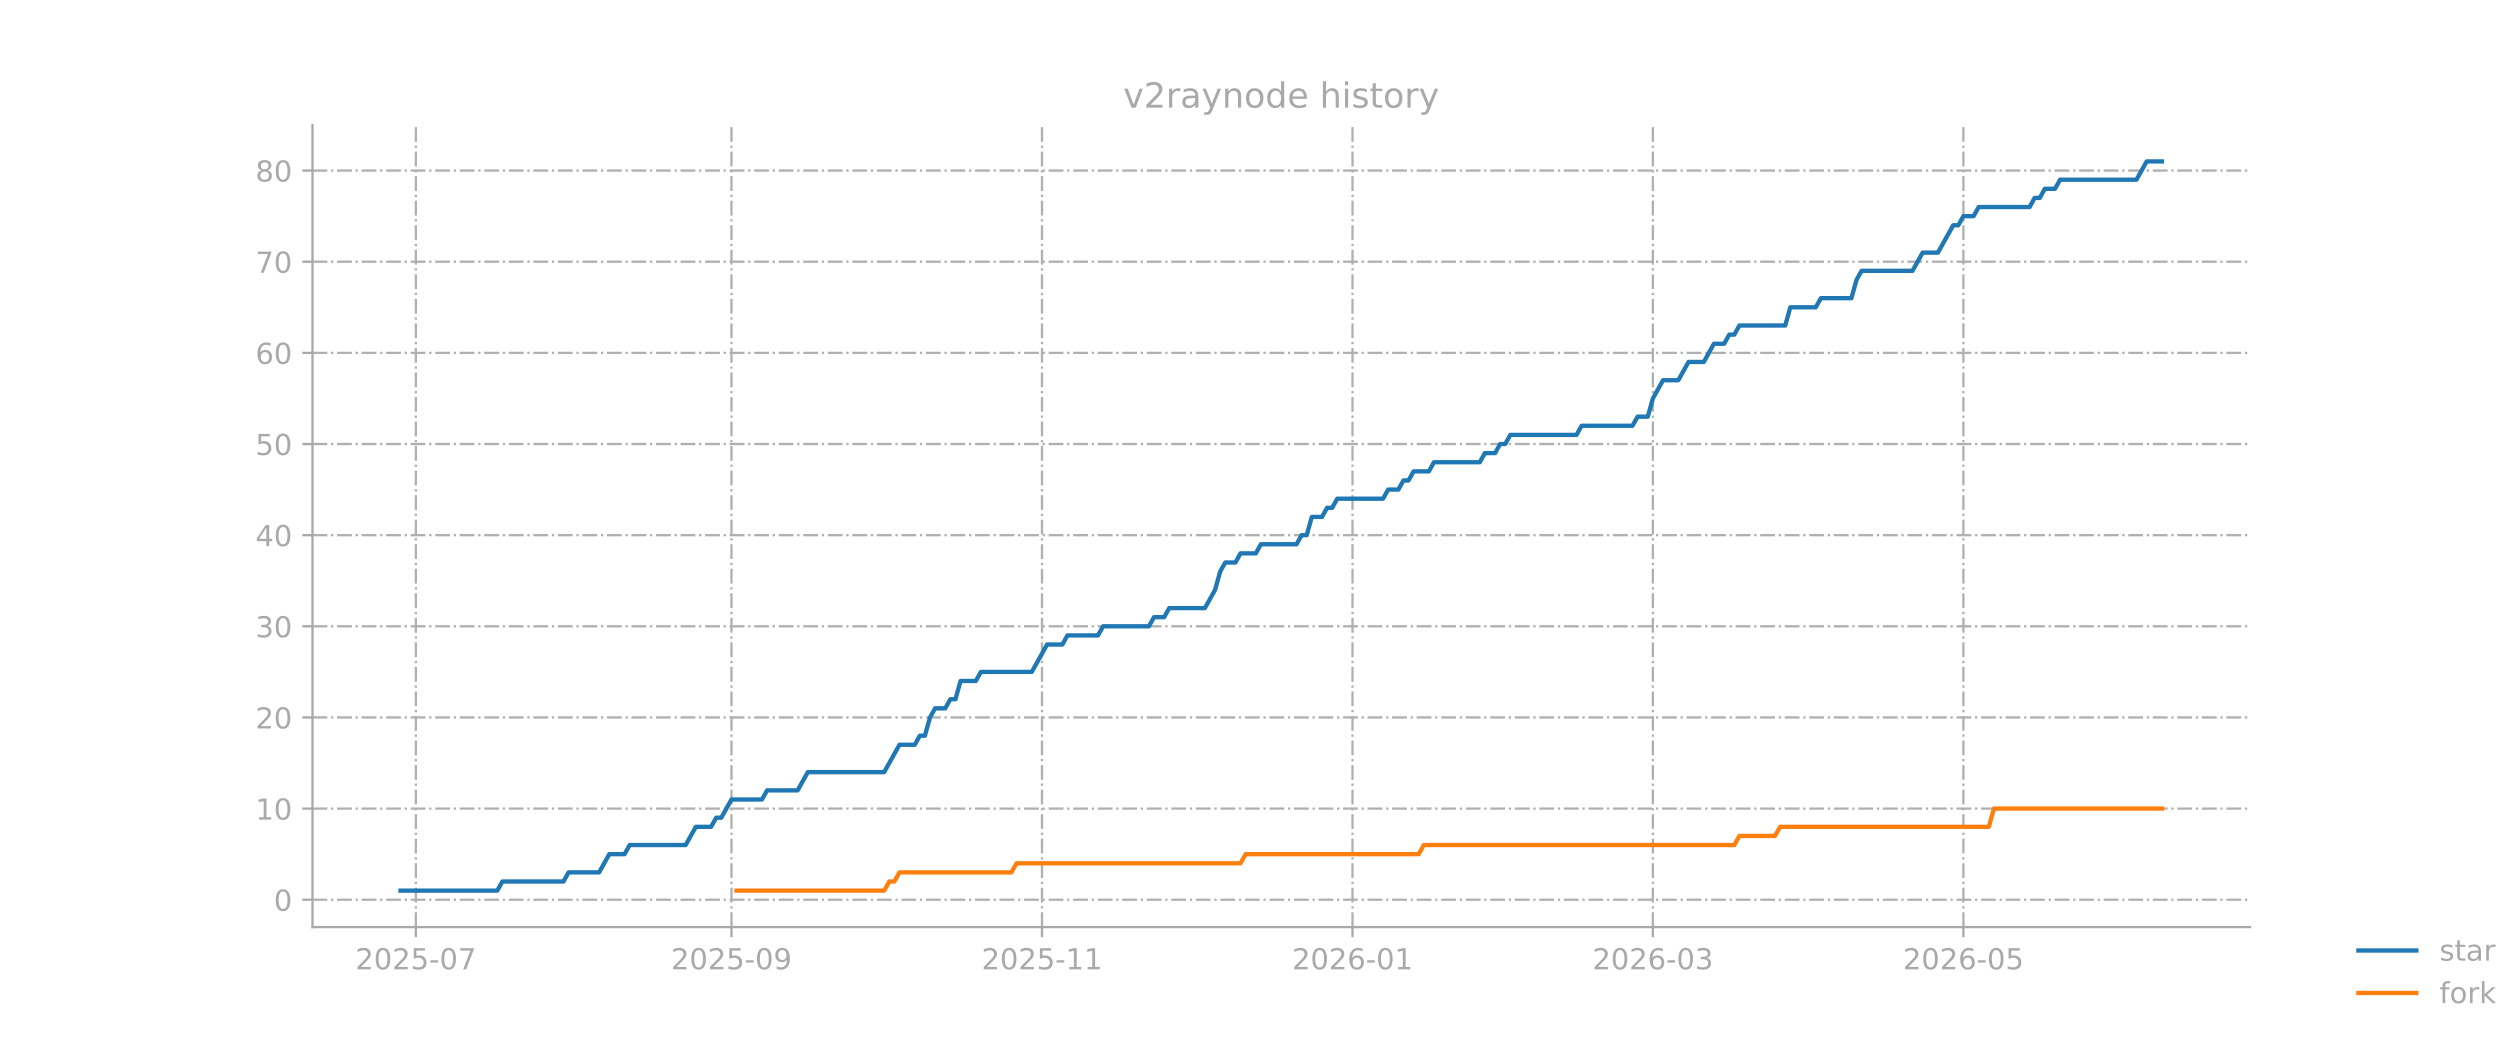
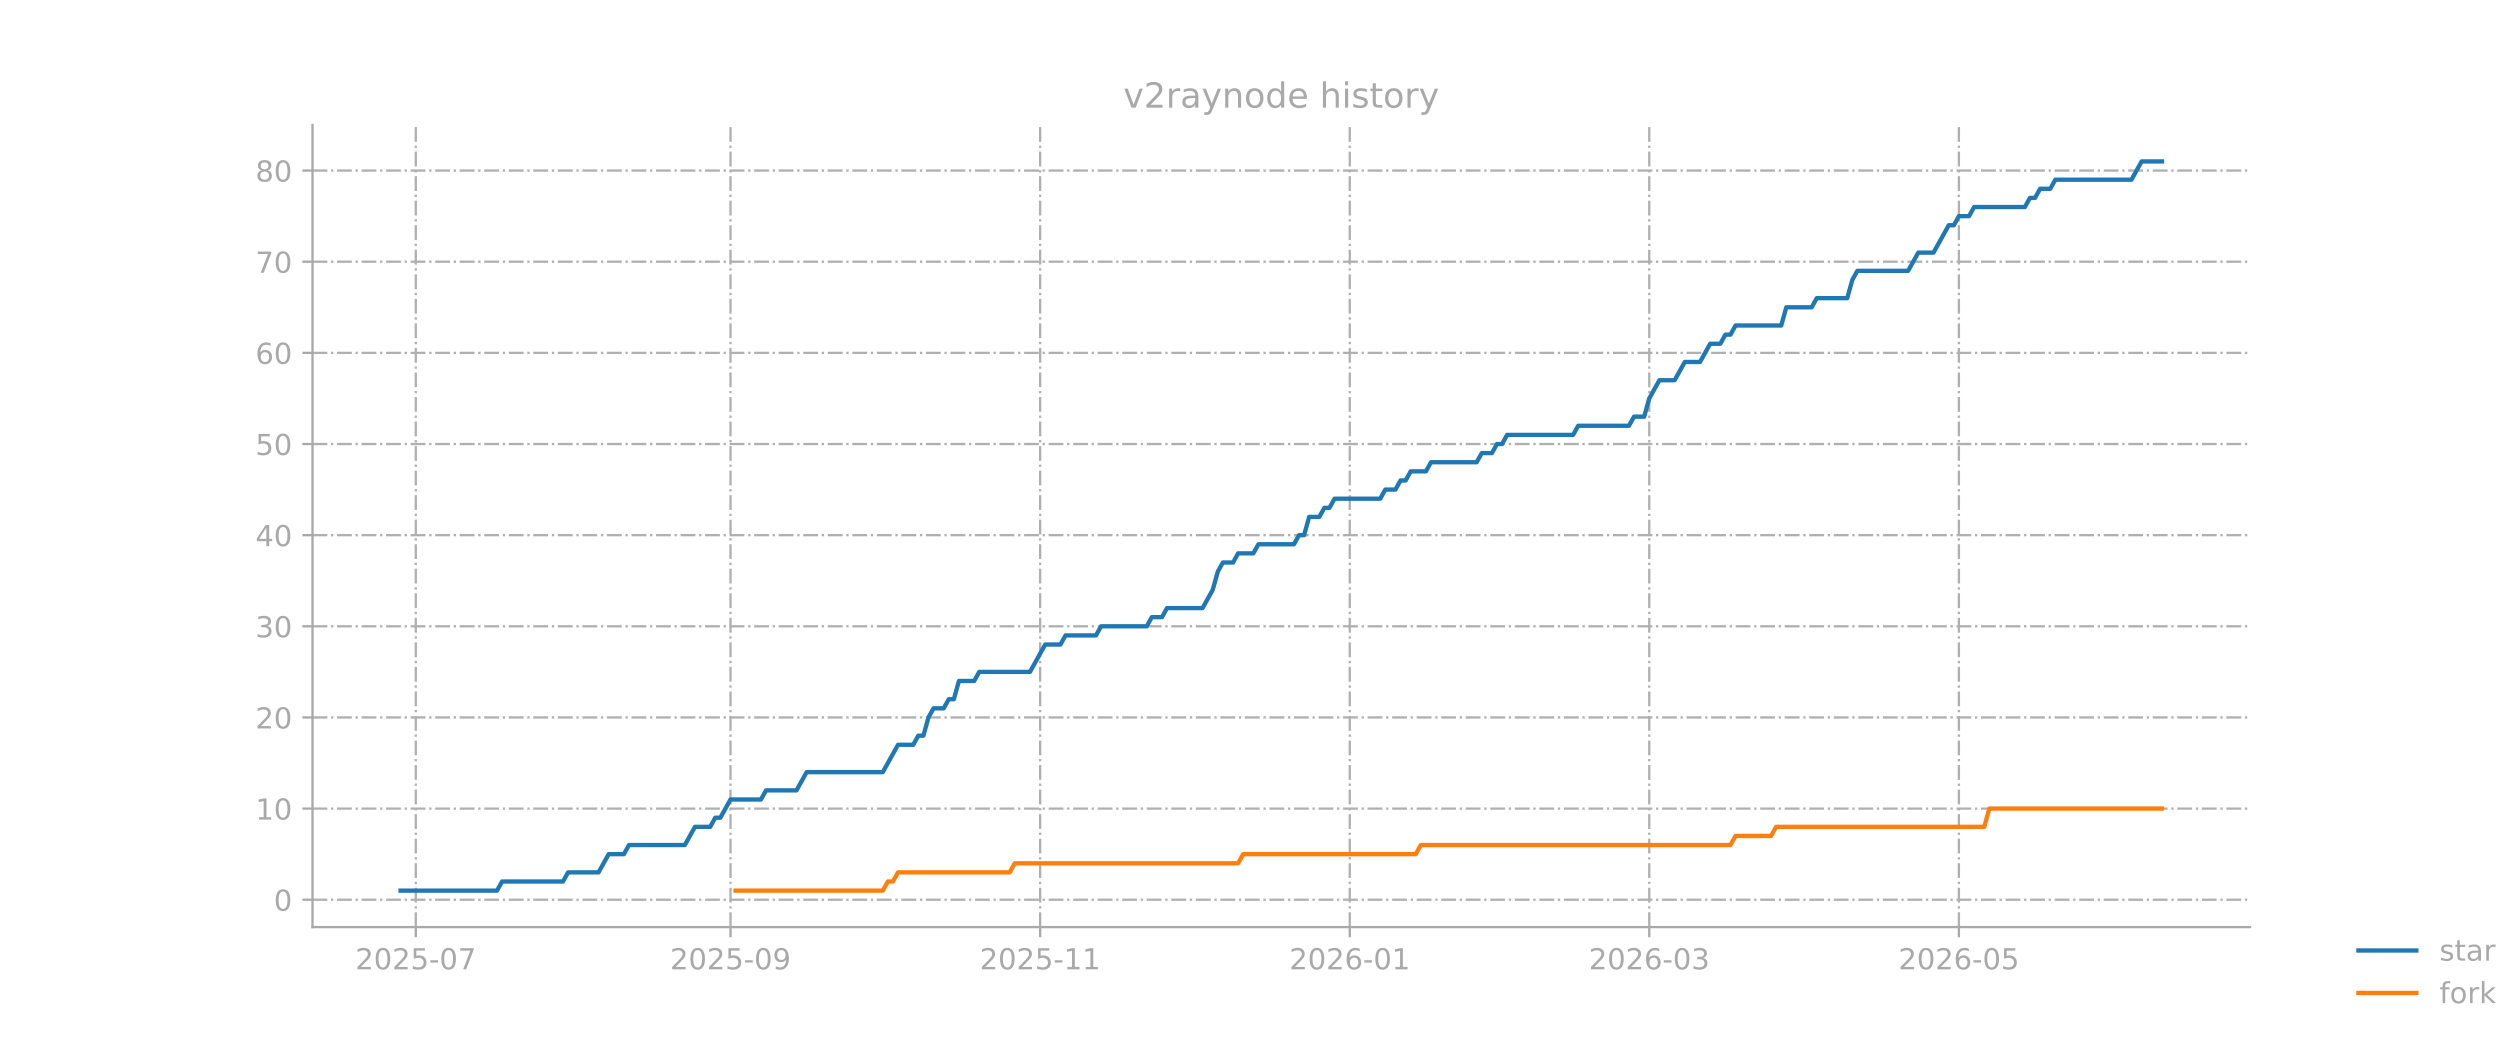
<svg xmlns="http://www.w3.org/2000/svg" xmlns:xlink="http://www.w3.org/1999/xlink" width="864pt" height="360pt" viewBox="0 0 864 360" version="1.1">
  <defs>
    <style type="text/css">*{stroke-linejoin: round; stroke-linecap: butt}</style>
  </defs>
  <g id="figure_1">
    <g id="patch_1">
      <path d="M 0 360  L 864 360  L 864 0  L 0 0  L 0 360  z " style="fill: none; opacity: 0" />
    </g>
    <g id="axes_1">
      <g id="patch_2">
        <path d="M 108 320.4  L 777.6 320.4  L 777.6 43.2  L 108 43.2  L 108 320.4  z " style="fill: none; opacity: 0" />
      </g>
      <g id="matplotlib.axis_1">
        <g id="xtick_1">
          <g id="line2d_1">
-             <path d="M 143.714 320.4  L 143.714 43.2  " clip-path="url(#p86f82e7fe2)" style="fill: none; stroke-dasharray: 5.12,1.28,0.8,1.28; stroke-dashoffset: 0; stroke: #b0b0b0; stroke-width: 0.8" />
+             <path d="M 143.699 320.4  L 143.699 43.2  " clip-path="url(#pa79fdbe66a)" style="fill: none; stroke-dasharray: 5.12,1.28,0.8,1.28; stroke-dashoffset: 0; stroke: #b0b0b0; stroke-width: 0.8" />
          </g>
          <g id="line2d_2">
            <defs>
-               <path id="mfb2d81dc09" d="M 0 0  L 0 3.5  " style="stroke: #a9a9a9; stroke-width: 0.8" />
+               <path id="ma2e678aa41" d="M 0 0  L 0 3.5  " style="stroke: #a9a9a9; stroke-width: 0.8" />
            </defs>
            <g>
-               <use xlink:href="#mfb2d81dc09" x="143.714" y="320.4" style="fill: #a9a9a9; stroke: #a9a9a9; stroke-width: 0.8" />
+               <use xlink:href="#ma2e678aa41" x="143.699" y="320.4" style="fill: #a9a9a9; stroke: #a9a9a9; stroke-width: 0.8" />
            </g>
          </g>
          <g id="text_1">
-             <g style="fill: #a9a9a9" transform="translate(122.8229 334.9984) scale(0.1 -0.1)">
+             <g style="fill: #a9a9a9" transform="translate(122.8077 334.9984) scale(0.1 -0.1)">
              <defs>
                <path id="DejaVuSans-32" d="M 1228 531  L 3431 531  L 3431 0  L 469 0  L 469 531  Q 828 903 1448 1529  Q 2069 2156 2228 2338  Q 2531 2678 2651 2914  Q 2772 3150 2772 3378  Q 2772 3750 2511 3984  Q 2250 4219 1831 4219  Q 1534 4219 1204 4116  Q 875 4013 500 3803  L 500 4441  Q 881 4594 1212 4672  Q 1544 4750 1819 4750  Q 2544 4750 2975 4387  Q 3406 4025 3406 3419  Q 3406 3131 3298 2873  Q 3191 2616 2906 2266  Q 2828 2175 2409 1742  Q 1991 1309 1228 531  z " transform="scale(0.015625)" />
                <path id="DejaVuSans-30" d="M 2034 4250  Q 1547 4250 1301 3770  Q 1056 3291 1056 2328  Q 1056 1369 1301 889  Q 1547 409 2034 409  Q 2525 409 2770 889  Q 3016 1369 3016 2328  Q 3016 3291 2770 3770  Q 2525 4250 2034 4250  z M 2034 4750  Q 2819 4750 3233 4129  Q 3647 3509 3647 2328  Q 3647 1150 3233 529  Q 2819 -91 2034 -91  Q 1250 -91 836 529  Q 422 1150 422 2328  Q 422 3509 836 4129  Q 1250 4750 2034 4750  z " transform="scale(0.015625)" />
                <path id="DejaVuSans-35" d="M 691 4666  L 3169 4666  L 3169 4134  L 1269 4134  L 1269 2991  Q 1406 3038 1543 3061  Q 1681 3084 1819 3084  Q 2600 3084 3056 2656  Q 3513 2228 3513 1497  Q 3513 744 3044 326  Q 2575 -91 1722 -91  Q 1428 -91 1123 -41  Q 819 9 494 109  L 494 744  Q 775 591 1075 516  Q 1375 441 1709 441  Q 2250 441 2565 725  Q 2881 1009 2881 1497  Q 2881 1984 2565 2268  Q 2250 2553 1709 2553  Q 1456 2553 1204 2497  Q 953 2441 691 2322  L 691 4666  z " transform="scale(0.015625)" />
                <path id="DejaVuSans-2d" d="M 313 2009  L 1997 2009  L 1997 1497  L 313 1497  L 313 2009  z " transform="scale(0.015625)" />
                <path id="DejaVuSans-37" d="M 525 4666  L 3525 4666  L 3525 4397  L 1831 0  L 1172 0  L 2766 4134  L 525 4134  L 525 4666  z " transform="scale(0.015625)" />
              </defs>
              <use xlink:href="#DejaVuSans-32" />
              <use xlink:href="#DejaVuSans-30" transform="translate(63.62305 0)" />
              <use xlink:href="#DejaVuSans-32" transform="translate(127.2461 0)" />
              <use xlink:href="#DejaVuSans-35" transform="translate(190.8691 0)" />
              <use xlink:href="#DejaVuSans-2d" transform="translate(254.4922 0)" />
              <use xlink:href="#DejaVuSans-30" transform="translate(290.5762 0)" />
              <use xlink:href="#DejaVuSans-37" transform="translate(354.1992 0)" />
            </g>
          </g>
        </g>
        <g id="xtick_2">
          <g id="line2d_3">
-             <path d="M 252.793 320.4  L 252.793 43.2  " clip-path="url(#p86f82e7fe2)" style="fill: none; stroke-dasharray: 5.12,1.28,0.8,1.28; stroke-dashoffset: 0; stroke: #b0b0b0; stroke-width: 0.8" />
+             <path d="M 252.463 320.4  L 252.463 43.2  " clip-path="url(#pa79fdbe66a)" style="fill: none; stroke-dasharray: 5.12,1.28,0.8,1.28; stroke-dashoffset: 0; stroke: #b0b0b0; stroke-width: 0.8" />
          </g>
          <g id="line2d_4">
            <g>
-               <use xlink:href="#mfb2d81dc09" x="252.793" y="320.4" style="fill: #a9a9a9; stroke: #a9a9a9; stroke-width: 0.8" />
+               <use xlink:href="#ma2e678aa41" x="252.463" y="320.4" style="fill: #a9a9a9; stroke: #a9a9a9; stroke-width: 0.8" />
            </g>
          </g>
          <g id="text_2">
-             <g style="fill: #a9a9a9" transform="translate(231.9012 334.9984) scale(0.1 -0.1)">
+             <g style="fill: #a9a9a9" transform="translate(231.5717 334.9984) scale(0.1 -0.1)">
              <defs>
                <path id="DejaVuSans-39" d="M 703 97  L 703 672  Q 941 559 1184 500  Q 1428 441 1663 441  Q 2288 441 2617 861  Q 2947 1281 2994 2138  Q 2813 1869 2534 1725  Q 2256 1581 1919 1581  Q 1219 1581 811 2004  Q 403 2428 403 3163  Q 403 3881 828 4315  Q 1253 4750 1959 4750  Q 2769 4750 3195 4129  Q 3622 3509 3622 2328  Q 3622 1225 3098 567  Q 2575 -91 1691 -91  Q 1453 -91 1209 -44  Q 966 3 703 97  z M 1959 2075  Q 2384 2075 2632 2365  Q 2881 2656 2881 3163  Q 2881 3666 2632 3958  Q 2384 4250 1959 4250  Q 1534 4250 1286 3958  Q 1038 3666 1038 3163  Q 1038 2656 1286 2365  Q 1534 2075 1959 2075  z " transform="scale(0.015625)" />
              </defs>
              <use xlink:href="#DejaVuSans-32" />
              <use xlink:href="#DejaVuSans-30" transform="translate(63.62305 0)" />
              <use xlink:href="#DejaVuSans-32" transform="translate(127.2461 0)" />
              <use xlink:href="#DejaVuSans-35" transform="translate(190.8691 0)" />
              <use xlink:href="#DejaVuSans-2d" transform="translate(254.4922 0)" />
              <use xlink:href="#DejaVuSans-30" transform="translate(290.5762 0)" />
              <use xlink:href="#DejaVuSans-39" transform="translate(354.1992 0)" />
            </g>
          </g>
        </g>
        <g id="xtick_3">
          <g id="line2d_5">
-             <path d="M 360.112 320.4  L 360.112 43.2  " clip-path="url(#p86f82e7fe2)" style="fill: none; stroke-dasharray: 5.12,1.28,0.8,1.28; stroke-dashoffset: 0; stroke: #b0b0b0; stroke-width: 0.8" />
+             <path d="M 359.473 320.4  L 359.473 43.2  " clip-path="url(#pa79fdbe66a)" style="fill: none; stroke-dasharray: 5.12,1.28,0.8,1.28; stroke-dashoffset: 0; stroke: #b0b0b0; stroke-width: 0.8" />
          </g>
          <g id="line2d_6">
            <g>
-               <use xlink:href="#mfb2d81dc09" x="360.112" y="320.4" style="fill: #a9a9a9; stroke: #a9a9a9; stroke-width: 0.8" />
+               <use xlink:href="#ma2e678aa41" x="359.473" y="320.4" style="fill: #a9a9a9; stroke: #a9a9a9; stroke-width: 0.8" />
            </g>
          </g>
          <g id="text_3">
-             <g style="fill: #a9a9a9" transform="translate(339.2202 334.9984) scale(0.1 -0.1)">
+             <g style="fill: #a9a9a9" transform="translate(338.5814 334.9984) scale(0.1 -0.1)">
              <defs>
                <path id="DejaVuSans-31" d="M 794 531  L 1825 531  L 1825 4091  L 703 3866  L 703 4441  L 1819 4666  L 2450 4666  L 2450 531  L 3481 531  L 3481 0  L 794 0  L 794 531  z " transform="scale(0.015625)" />
              </defs>
              <use xlink:href="#DejaVuSans-32" />
              <use xlink:href="#DejaVuSans-30" transform="translate(63.62305 0)" />
              <use xlink:href="#DejaVuSans-32" transform="translate(127.2461 0)" />
              <use xlink:href="#DejaVuSans-35" transform="translate(190.8691 0)" />
              <use xlink:href="#DejaVuSans-2d" transform="translate(254.4922 0)" />
              <use xlink:href="#DejaVuSans-31" transform="translate(290.5762 0)" />
              <use xlink:href="#DejaVuSans-31" transform="translate(354.1992 0)" />
            </g>
          </g>
        </g>
        <g id="xtick_4">
          <g id="line2d_7">
-             <path d="M 467.431 320.4  L 467.431 43.2  " clip-path="url(#p86f82e7fe2)" style="fill: none; stroke-dasharray: 5.12,1.28,0.8,1.28; stroke-dashoffset: 0; stroke: #b0b0b0; stroke-width: 0.8" />
+             <path d="M 466.482 320.4  L 466.482 43.2  " clip-path="url(#pa79fdbe66a)" style="fill: none; stroke-dasharray: 5.12,1.28,0.8,1.28; stroke-dashoffset: 0; stroke: #b0b0b0; stroke-width: 0.8" />
          </g>
          <g id="line2d_8">
            <g>
-               <use xlink:href="#mfb2d81dc09" x="467.431" y="320.4" style="fill: #a9a9a9; stroke: #a9a9a9; stroke-width: 0.8" />
+               <use xlink:href="#ma2e678aa41" x="466.482" y="320.4" style="fill: #a9a9a9; stroke: #a9a9a9; stroke-width: 0.8" />
            </g>
          </g>
          <g id="text_4">
-             <g style="fill: #a9a9a9" transform="translate(446.5392 334.9984) scale(0.1 -0.1)">
+             <g style="fill: #a9a9a9" transform="translate(445.5911 334.9984) scale(0.1 -0.1)">
              <defs>
                <path id="DejaVuSans-36" d="M 2113 2584  Q 1688 2584 1439 2293  Q 1191 2003 1191 1497  Q 1191 994 1439 701  Q 1688 409 2113 409  Q 2538 409 2786 701  Q 3034 994 3034 1497  Q 3034 2003 2786 2293  Q 2538 2584 2113 2584  z M 3366 4563  L 3366 3988  Q 3128 4100 2886 4159  Q 2644 4219 2406 4219  Q 1781 4219 1451 3797  Q 1122 3375 1075 2522  Q 1259 2794 1537 2939  Q 1816 3084 2150 3084  Q 2853 3084 3261 2657  Q 3669 2231 3669 1497  Q 3669 778 3244 343  Q 2819 -91 2113 -91  Q 1303 -91 875 529  Q 447 1150 447 2328  Q 447 3434 972 4092  Q 1497 4750 2381 4750  Q 2619 4750 2861 4703  Q 3103 4656 3366 4563  z " transform="scale(0.015625)" />
              </defs>
              <use xlink:href="#DejaVuSans-32" />
              <use xlink:href="#DejaVuSans-30" transform="translate(63.62305 0)" />
              <use xlink:href="#DejaVuSans-32" transform="translate(127.2461 0)" />
              <use xlink:href="#DejaVuSans-36" transform="translate(190.8691 0)" />
              <use xlink:href="#DejaVuSans-2d" transform="translate(254.4922 0)" />
              <use xlink:href="#DejaVuSans-30" transform="translate(290.5762 0)" />
              <use xlink:href="#DejaVuSans-31" transform="translate(354.1992 0)" />
            </g>
          </g>
        </g>
        <g id="xtick_5">
          <g id="line2d_9">
-             <path d="M 571.231 320.4  L 571.231 43.2  " clip-path="url(#p86f82e7fe2)" style="fill: none; stroke-dasharray: 5.12,1.28,0.8,1.28; stroke-dashoffset: 0; stroke: #b0b0b0; stroke-width: 0.8" />
+             <path d="M 569.984 320.4  L 569.984 43.2  " clip-path="url(#pa79fdbe66a)" style="fill: none; stroke-dasharray: 5.12,1.28,0.8,1.28; stroke-dashoffset: 0; stroke: #b0b0b0; stroke-width: 0.8" />
          </g>
          <g id="line2d_10">
            <g>
-               <use xlink:href="#mfb2d81dc09" x="571.231" y="320.4" style="fill: #a9a9a9; stroke: #a9a9a9; stroke-width: 0.8" />
+               <use xlink:href="#ma2e678aa41" x="569.984" y="320.4" style="fill: #a9a9a9; stroke: #a9a9a9; stroke-width: 0.8" />
            </g>
          </g>
          <g id="text_5">
-             <g style="fill: #a9a9a9" transform="translate(550.3395 334.9984) scale(0.1 -0.1)">
+             <g style="fill: #a9a9a9" transform="translate(549.0922 334.9984) scale(0.1 -0.1)">
              <defs>
                <path id="DejaVuSans-33" d="M 2597 2516  Q 3050 2419 3304 2112  Q 3559 1806 3559 1356  Q 3559 666 3084 287  Q 2609 -91 1734 -91  Q 1441 -91 1130 -33  Q 819 25 488 141  L 488 750  Q 750 597 1062 519  Q 1375 441 1716 441  Q 2309 441 2620 675  Q 2931 909 2931 1356  Q 2931 1769 2642 2001  Q 2353 2234 1838 2234  L 1294 2234  L 1294 2753  L 1863 2753  Q 2328 2753 2575 2939  Q 2822 3125 2822 3475  Q 2822 3834 2567 4026  Q 2313 4219 1838 4219  Q 1578 4219 1281 4162  Q 984 4106 628 3988  L 628 4550  Q 988 4650 1302 4700  Q 1616 4750 1894 4750  Q 2613 4750 3031 4423  Q 3450 4097 3450 3541  Q 3450 3153 3228 2886  Q 3006 2619 2597 2516  z " transform="scale(0.015625)" />
              </defs>
              <use xlink:href="#DejaVuSans-32" />
              <use xlink:href="#DejaVuSans-30" transform="translate(63.62305 0)" />
              <use xlink:href="#DejaVuSans-32" transform="translate(127.2461 0)" />
              <use xlink:href="#DejaVuSans-36" transform="translate(190.8691 0)" />
              <use xlink:href="#DejaVuSans-2d" transform="translate(254.4922 0)" />
              <use xlink:href="#DejaVuSans-30" transform="translate(290.5762 0)" />
              <use xlink:href="#DejaVuSans-33" transform="translate(354.1992 0)" />
            </g>
          </g>
        </g>
        <g id="xtick_6">
          <g id="line2d_11">
-             <path d="M 678.55 320.4  L 678.55 43.2  " clip-path="url(#p86f82e7fe2)" style="fill: none; stroke-dasharray: 5.12,1.28,0.8,1.28; stroke-dashoffset: 0; stroke: #b0b0b0; stroke-width: 0.8" />
+             <path d="M 676.993 320.4  L 676.993 43.2  " clip-path="url(#pa79fdbe66a)" style="fill: none; stroke-dasharray: 5.12,1.28,0.8,1.28; stroke-dashoffset: 0; stroke: #b0b0b0; stroke-width: 0.8" />
          </g>
          <g id="line2d_12">
            <g>
-               <use xlink:href="#mfb2d81dc09" x="678.55" y="320.4" style="fill: #a9a9a9; stroke: #a9a9a9; stroke-width: 0.8" />
+               <use xlink:href="#ma2e678aa41" x="676.993" y="320.4" style="fill: #a9a9a9; stroke: #a9a9a9; stroke-width: 0.8" />
            </g>
          </g>
          <g id="text_6">
-             <g style="fill: #a9a9a9" transform="translate(657.6585 334.9984) scale(0.1 -0.1)">
+             <g style="fill: #a9a9a9" transform="translate(656.1019 334.9984) scale(0.1 -0.1)">
              <use xlink:href="#DejaVuSans-32" />
              <use xlink:href="#DejaVuSans-30" transform="translate(63.62305 0)" />
              <use xlink:href="#DejaVuSans-32" transform="translate(127.2461 0)" />
              <use xlink:href="#DejaVuSans-36" transform="translate(190.8691 0)" />
              <use xlink:href="#DejaVuSans-2d" transform="translate(254.4922 0)" />
              <use xlink:href="#DejaVuSans-30" transform="translate(290.5762 0)" />
              <use xlink:href="#DejaVuSans-35" transform="translate(354.1992 0)" />
            </g>
          </g>
        </g>
      </g>
      <g id="matplotlib.axis_2">
        <g id="ytick_1">
          <g id="line2d_13">
-             <path d="M 108 310.95  L 777.6 310.95  " clip-path="url(#p86f82e7fe2)" style="fill: none; stroke-dasharray: 5.12,1.28,0.8,1.28; stroke-dashoffset: 0; stroke: #b0b0b0; stroke-width: 0.8" />
+             <path d="M 108 310.95  L 777.6 310.95  " clip-path="url(#pa79fdbe66a)" style="fill: none; stroke-dasharray: 5.12,1.28,0.8,1.28; stroke-dashoffset: 0; stroke: #b0b0b0; stroke-width: 0.8" />
          </g>
          <g id="line2d_14">
            <defs>
-               <path id="m953c5a8425" d="M 0 0  L -3.5 0  " style="stroke: #a9a9a9; stroke-width: 0.8" />
+               <path id="m55fdbcf765" d="M 0 0  L -3.5 0  " style="stroke: #a9a9a9; stroke-width: 0.8" />
            </defs>
            <g>
-               <use xlink:href="#m953c5a8425" x="108" y="310.95" style="fill: #a9a9a9; stroke: #a9a9a9; stroke-width: 0.8" />
+               <use xlink:href="#m55fdbcf765" x="108" y="310.95" style="fill: #a9a9a9; stroke: #a9a9a9; stroke-width: 0.8" />
            </g>
          </g>
          <g id="text_7">
            <g style="fill: #a9a9a9" transform="translate(94.6375 314.7492) scale(0.1 -0.1)">
              <use xlink:href="#DejaVuSans-30" />
            </g>
          </g>
        </g>
        <g id="ytick_2">
          <g id="line2d_15">
-             <path d="M 108 279.45  L 777.6 279.45  " clip-path="url(#p86f82e7fe2)" style="fill: none; stroke-dasharray: 5.12,1.28,0.8,1.28; stroke-dashoffset: 0; stroke: #b0b0b0; stroke-width: 0.8" />
+             <path d="M 108 279.45  L 777.6 279.45  " clip-path="url(#pa79fdbe66a)" style="fill: none; stroke-dasharray: 5.12,1.28,0.8,1.28; stroke-dashoffset: 0; stroke: #b0b0b0; stroke-width: 0.8" />
          </g>
          <g id="line2d_16">
            <g>
-               <use xlink:href="#m953c5a8425" x="108" y="279.45" style="fill: #a9a9a9; stroke: #a9a9a9; stroke-width: 0.8" />
+               <use xlink:href="#m55fdbcf765" x="108" y="279.45" style="fill: #a9a9a9; stroke: #a9a9a9; stroke-width: 0.8" />
            </g>
          </g>
          <g id="text_8">
            <g style="fill: #a9a9a9" transform="translate(88.275 283.2492) scale(0.1 -0.1)">
              <use xlink:href="#DejaVuSans-31" />
              <use xlink:href="#DejaVuSans-30" transform="translate(63.62305 0)" />
            </g>
          </g>
        </g>
        <g id="ytick_3">
          <g id="line2d_17">
-             <path d="M 108 247.95  L 777.6 247.95  " clip-path="url(#p86f82e7fe2)" style="fill: none; stroke-dasharray: 5.12,1.28,0.8,1.28; stroke-dashoffset: 0; stroke: #b0b0b0; stroke-width: 0.8" />
+             <path d="M 108 247.95  L 777.6 247.95  " clip-path="url(#pa79fdbe66a)" style="fill: none; stroke-dasharray: 5.12,1.28,0.8,1.28; stroke-dashoffset: 0; stroke: #b0b0b0; stroke-width: 0.8" />
          </g>
          <g id="line2d_18">
            <g>
-               <use xlink:href="#m953c5a8425" x="108" y="247.95" style="fill: #a9a9a9; stroke: #a9a9a9; stroke-width: 0.8" />
+               <use xlink:href="#m55fdbcf765" x="108" y="247.95" style="fill: #a9a9a9; stroke: #a9a9a9; stroke-width: 0.8" />
            </g>
          </g>
          <g id="text_9">
            <g style="fill: #a9a9a9" transform="translate(88.275 251.7492) scale(0.1 -0.1)">
              <use xlink:href="#DejaVuSans-32" />
              <use xlink:href="#DejaVuSans-30" transform="translate(63.62305 0)" />
            </g>
          </g>
        </g>
        <g id="ytick_4">
          <g id="line2d_19">
-             <path d="M 108 216.45  L 777.6 216.45  " clip-path="url(#p86f82e7fe2)" style="fill: none; stroke-dasharray: 5.12,1.28,0.8,1.28; stroke-dashoffset: 0; stroke: #b0b0b0; stroke-width: 0.8" />
+             <path d="M 108 216.45  L 777.6 216.45  " clip-path="url(#pa79fdbe66a)" style="fill: none; stroke-dasharray: 5.12,1.28,0.8,1.28; stroke-dashoffset: 0; stroke: #b0b0b0; stroke-width: 0.8" />
          </g>
          <g id="line2d_20">
            <g>
-               <use xlink:href="#m953c5a8425" x="108" y="216.45" style="fill: #a9a9a9; stroke: #a9a9a9; stroke-width: 0.8" />
+               <use xlink:href="#m55fdbcf765" x="108" y="216.45" style="fill: #a9a9a9; stroke: #a9a9a9; stroke-width: 0.8" />
            </g>
          </g>
          <g id="text_10">
            <g style="fill: #a9a9a9" transform="translate(88.275 220.2492) scale(0.1 -0.1)">
              <use xlink:href="#DejaVuSans-33" />
              <use xlink:href="#DejaVuSans-30" transform="translate(63.62305 0)" />
            </g>
          </g>
        </g>
        <g id="ytick_5">
          <g id="line2d_21">
-             <path d="M 108 184.95  L 777.6 184.95  " clip-path="url(#p86f82e7fe2)" style="fill: none; stroke-dasharray: 5.12,1.28,0.8,1.28; stroke-dashoffset: 0; stroke: #b0b0b0; stroke-width: 0.8" />
+             <path d="M 108 184.95  L 777.6 184.95  " clip-path="url(#pa79fdbe66a)" style="fill: none; stroke-dasharray: 5.12,1.28,0.8,1.28; stroke-dashoffset: 0; stroke: #b0b0b0; stroke-width: 0.8" />
          </g>
          <g id="line2d_22">
            <g>
-               <use xlink:href="#m953c5a8425" x="108" y="184.95" style="fill: #a9a9a9; stroke: #a9a9a9; stroke-width: 0.8" />
+               <use xlink:href="#m55fdbcf765" x="108" y="184.95" style="fill: #a9a9a9; stroke: #a9a9a9; stroke-width: 0.8" />
            </g>
          </g>
          <g id="text_11">
            <g style="fill: #a9a9a9" transform="translate(88.275 188.7492) scale(0.1 -0.1)">
              <defs>
                <path id="DejaVuSans-34" d="M 2419 4116  L 825 1625  L 2419 1625  L 2419 4116  z M 2253 4666  L 3047 4666  L 3047 1625  L 3713 1625  L 3713 1100  L 3047 1100  L 3047 0  L 2419 0  L 2419 1100  L 313 1100  L 313 1709  L 2253 4666  z " transform="scale(0.015625)" />
              </defs>
              <use xlink:href="#DejaVuSans-34" />
              <use xlink:href="#DejaVuSans-30" transform="translate(63.62305 0)" />
            </g>
          </g>
        </g>
        <g id="ytick_6">
          <g id="line2d_23">
-             <path d="M 108 153.45  L 777.6 153.45  " clip-path="url(#p86f82e7fe2)" style="fill: none; stroke-dasharray: 5.12,1.28,0.8,1.28; stroke-dashoffset: 0; stroke: #b0b0b0; stroke-width: 0.8" />
+             <path d="M 108 153.45  L 777.6 153.45  " clip-path="url(#pa79fdbe66a)" style="fill: none; stroke-dasharray: 5.12,1.28,0.8,1.28; stroke-dashoffset: 0; stroke: #b0b0b0; stroke-width: 0.8" />
          </g>
          <g id="line2d_24">
            <g>
-               <use xlink:href="#m953c5a8425" x="108" y="153.45" style="fill: #a9a9a9; stroke: #a9a9a9; stroke-width: 0.8" />
+               <use xlink:href="#m55fdbcf765" x="108" y="153.45" style="fill: #a9a9a9; stroke: #a9a9a9; stroke-width: 0.8" />
            </g>
          </g>
          <g id="text_12">
            <g style="fill: #a9a9a9" transform="translate(88.275 157.2492) scale(0.1 -0.1)">
              <use xlink:href="#DejaVuSans-35" />
              <use xlink:href="#DejaVuSans-30" transform="translate(63.62305 0)" />
            </g>
          </g>
        </g>
        <g id="ytick_7">
          <g id="line2d_25">
-             <path d="M 108 121.95  L 777.6 121.95  " clip-path="url(#p86f82e7fe2)" style="fill: none; stroke-dasharray: 5.12,1.28,0.8,1.28; stroke-dashoffset: 0; stroke: #b0b0b0; stroke-width: 0.8" />
+             <path d="M 108 121.95  L 777.6 121.95  " clip-path="url(#pa79fdbe66a)" style="fill: none; stroke-dasharray: 5.12,1.28,0.8,1.28; stroke-dashoffset: 0; stroke: #b0b0b0; stroke-width: 0.8" />
          </g>
          <g id="line2d_26">
            <g>
-               <use xlink:href="#m953c5a8425" x="108" y="121.95" style="fill: #a9a9a9; stroke: #a9a9a9; stroke-width: 0.8" />
+               <use xlink:href="#m55fdbcf765" x="108" y="121.95" style="fill: #a9a9a9; stroke: #a9a9a9; stroke-width: 0.8" />
            </g>
          </g>
          <g id="text_13">
            <g style="fill: #a9a9a9" transform="translate(88.275 125.7492) scale(0.1 -0.1)">
              <use xlink:href="#DejaVuSans-36" />
              <use xlink:href="#DejaVuSans-30" transform="translate(63.62305 0)" />
            </g>
          </g>
        </g>
        <g id="ytick_8">
          <g id="line2d_27">
-             <path d="M 108 90.45  L 777.6 90.45  " clip-path="url(#p86f82e7fe2)" style="fill: none; stroke-dasharray: 5.12,1.28,0.8,1.28; stroke-dashoffset: 0; stroke: #b0b0b0; stroke-width: 0.8" />
+             <path d="M 108 90.45  L 777.6 90.45  " clip-path="url(#pa79fdbe66a)" style="fill: none; stroke-dasharray: 5.12,1.28,0.8,1.28; stroke-dashoffset: 0; stroke: #b0b0b0; stroke-width: 0.8" />
          </g>
          <g id="line2d_28">
            <g>
-               <use xlink:href="#m953c5a8425" x="108" y="90.45" style="fill: #a9a9a9; stroke: #a9a9a9; stroke-width: 0.8" />
+               <use xlink:href="#m55fdbcf765" x="108" y="90.45" style="fill: #a9a9a9; stroke: #a9a9a9; stroke-width: 0.8" />
            </g>
          </g>
          <g id="text_14">
            <g style="fill: #a9a9a9" transform="translate(88.275 94.24922) scale(0.1 -0.1)">
              <use xlink:href="#DejaVuSans-37" />
              <use xlink:href="#DejaVuSans-30" transform="translate(63.62305 0)" />
            </g>
          </g>
        </g>
        <g id="ytick_9">
          <g id="line2d_29">
-             <path d="M 108 58.95  L 777.6 58.95  " clip-path="url(#p86f82e7fe2)" style="fill: none; stroke-dasharray: 5.12,1.28,0.8,1.28; stroke-dashoffset: 0; stroke: #b0b0b0; stroke-width: 0.8" />
+             <path d="M 108 58.95  L 777.6 58.95  " clip-path="url(#pa79fdbe66a)" style="fill: none; stroke-dasharray: 5.12,1.28,0.8,1.28; stroke-dashoffset: 0; stroke: #b0b0b0; stroke-width: 0.8" />
          </g>
          <g id="line2d_30">
            <g>
-               <use xlink:href="#m953c5a8425" x="108" y="58.95" style="fill: #a9a9a9; stroke: #a9a9a9; stroke-width: 0.8" />
+               <use xlink:href="#m55fdbcf765" x="108" y="58.95" style="fill: #a9a9a9; stroke: #a9a9a9; stroke-width: 0.8" />
            </g>
          </g>
          <g id="text_15">
            <g style="fill: #a9a9a9" transform="translate(88.275 62.74922) scale(0.1 -0.1)">
              <defs>
                <path id="DejaVuSans-38" d="M 2034 2216  Q 1584 2216 1326 1975  Q 1069 1734 1069 1313  Q 1069 891 1326 650  Q 1584 409 2034 409  Q 2484 409 2743 651  Q 3003 894 3003 1313  Q 3003 1734 2745 1975  Q 2488 2216 2034 2216  z M 1403 2484  Q 997 2584 770 2862  Q 544 3141 544 3541  Q 544 4100 942 4425  Q 1341 4750 2034 4750  Q 2731 4750 3128 4425  Q 3525 4100 3525 3541  Q 3525 3141 3298 2862  Q 3072 2584 2669 2484  Q 3125 2378 3379 2068  Q 3634 1759 3634 1313  Q 3634 634 3220 271  Q 2806 -91 2034 -91  Q 1263 -91 848 271  Q 434 634 434 1313  Q 434 1759 690 2068  Q 947 2378 1403 2484  z M 1172 3481  Q 1172 3119 1398 2916  Q 1625 2713 2034 2713  Q 2441 2713 2670 2916  Q 2900 3119 2900 3481  Q 2900 3844 2670 4047  Q 2441 4250 2034 4250  Q 1625 4250 1398 4047  Q 1172 3844 1172 3481  z " transform="scale(0.015625)" />
              </defs>
              <use xlink:href="#DejaVuSans-38" />
              <use xlink:href="#DejaVuSans-30" transform="translate(63.62305 0)" />
            </g>
          </g>
        </g>
      </g>
      <g id="line2d_31">
-         <path d="M 138.436 307.8  L 171.864 307.8  L 173.623 304.65  L 194.735 304.65  L 196.494 301.5  L 207.05 301.5  L 210.569 295.2  L 215.847 295.2  L 217.606 292.05  L 236.959 292.05  L 240.477 285.75  L 245.755 285.75  L 247.515 282.6  L 249.274 282.6  L 252.793 276.3  L 263.349 276.3  L 265.108 273.15  L 275.664 273.15  L 279.183 266.85  L 305.572 266.85  L 310.85 257.4  L 316.128 257.4  L 317.888 254.25  L 319.647 254.25  L 321.406 247.95  L 323.166 244.8  L 326.684 244.8  L 328.444 241.65  L 330.203 241.65  L 331.962 235.35  L 337.24 235.35  L 339 232.2  L 356.593 232.2  L 361.871 222.75  L 367.149 222.75  L 368.908 219.6  L 379.464 219.6  L 381.224 216.45  L 397.057 216.45  L 398.817 213.3  L 402.335 213.3  L 404.095 210.15  L 416.41 210.15  L 419.929 203.85  L 421.688 197.55  L 423.447 194.4  L 426.966 194.4  L 428.725 191.25  L 434.003 191.25  L 435.763 188.1  L 448.078 188.1  L 449.837 184.95  L 451.597 184.95  L 453.356 178.65  L 456.875 178.65  L 458.634 175.5  L 460.393 175.5  L 462.153 172.35  L 477.987 172.35  L 479.746 169.2  L 483.265 169.2  L 485.024 166.05  L 486.783 166.05  L 488.543 162.9  L 493.82 162.9  L 495.58 159.75  L 511.414 159.75  L 513.173 156.6  L 516.692 156.6  L 518.451 153.45  L 520.21 153.45  L 521.97 150.3  L 544.841 150.3  L 546.6 147.15  L 564.194 147.15  L 565.953 144  L 569.472 144  L 571.231 137.7  L 574.75 131.4  L 580.028 131.4  L 583.546 125.1  L 588.824 125.1  L 592.343 118.8  L 595.861 118.8  L 597.621 115.65  L 599.38 115.65  L 601.139 112.5  L 616.973 112.5  L 618.733 106.2  L 627.529 106.2  L 629.289 103.05  L 639.845 103.05  L 641.604 96.75  L 643.363 93.6  L 660.957 93.6  L 664.475 87.3  L 669.753 87.3  L 675.031 77.85  L 676.791 77.85  L 678.55 74.7  L 682.069 74.7  L 683.828 71.55  L 701.421 71.55  L 703.18 68.4  L 704.94 68.4  L 706.699 65.25  L 710.218 65.25  L 711.977 62.1  L 738.367 62.1  L 741.886 55.8  L 747.164 55.8  L 747.164 55.8  " clip-path="url(#p86f82e7fe2)" style="fill: none; stroke: #1f77b4; stroke-width: 1.5; stroke-linecap: square" />
+         <path d="M 138.436 307.8  L 171.767 307.8  L 173.522 304.65  L 194.573 304.65  L 196.327 301.5  L 206.852 301.5  L 210.361 295.2  L 215.624 295.2  L 217.378 292.05  L 236.675 292.05  L 240.183 285.75  L 245.446 285.75  L 247.2 282.6  L 248.955 282.6  L 252.463 276.3  L 262.989 276.3  L 264.743 273.15  L 275.268 273.15  L 278.777 266.85  L 305.091 266.85  L 310.354 257.4  L 315.616 257.4  L 317.371 254.25  L 319.125 254.25  L 320.879 247.95  L 322.633 244.8  L 326.142 244.8  L 327.896 241.65  L 329.65 241.65  L 331.405 235.35  L 336.667 235.35  L 338.422 232.2  L 355.964 232.2  L 361.227 222.75  L 366.49 222.75  L 368.244 219.6  L 378.77 219.6  L 380.524 216.45  L 396.312 216.45  L 398.066 213.3  L 401.575 213.3  L 403.329 210.15  L 415.609 210.15  L 419.118 203.85  L 420.872 197.55  L 422.626 194.4  L 426.135 194.4  L 427.889 191.25  L 433.152 191.25  L 434.906 188.1  L 447.186 188.1  L 448.94 184.95  L 450.694 184.95  L 452.448 178.65  L 455.957 178.65  L 457.711 175.5  L 459.465 175.5  L 461.22 172.35  L 477.008 172.35  L 478.762 169.2  L 482.271 169.2  L 484.025 166.05  L 485.779 166.05  L 487.534 162.9  L 492.796 162.9  L 494.551 159.75  L 510.339 159.75  L 512.093 156.6  L 515.602 156.6  L 517.356 153.45  L 519.11 153.45  L 520.864 150.3  L 543.67 150.3  L 545.424 147.15  L 562.967 147.15  L 564.721 144  L 568.229 144  L 569.984 137.7  L 573.492 131.4  L 578.755 131.4  L 582.263 125.1  L 587.526 125.1  L 591.035 118.8  L 594.543 118.8  L 596.298 115.65  L 598.052 115.65  L 599.806 112.5  L 615.594 112.5  L 617.349 106.2  L 626.12 106.2  L 627.874 103.05  L 638.4 103.05  L 640.154 96.75  L 641.908 93.6  L 659.451 93.6  L 662.959 87.3  L 668.222 87.3  L 673.485 77.85  L 675.239 77.85  L 676.993 74.7  L 680.502 74.7  L 682.256 71.55  L 699.799 71.55  L 701.553 68.4  L 703.307 68.4  L 705.061 65.25  L 708.57 65.25  L 710.324 62.1  L 736.638 62.1  L 740.147 55.8  L 747.164 55.8  L 747.164 55.8  " clip-path="url(#pa79fdbe66a)" style="fill: none; stroke: #1f77b4; stroke-width: 1.5; stroke-linecap: square" />
      </g>
      <g id="line2d_32">
-         <path d="M 254.552 307.8  L 305.572 307.8  L 307.332 304.65  L 309.091 304.65  L 310.85 301.5  L 349.556 301.5  L 351.315 298.35  L 428.725 298.35  L 430.485 295.2  L 490.302 295.2  L 492.061 292.05  L 599.38 292.05  L 601.139 288.9  L 613.455 288.9  L 615.214 285.75  L 687.347 285.75  L 689.106 279.45  L 747.164 279.45  L 747.164 279.45  " clip-path="url(#p86f82e7fe2)" style="fill: none; stroke: #ff7f0e; stroke-width: 1.5; stroke-linecap: square" />
+         <path d="M 254.217 307.8  L 305.091 307.8  L 306.845 304.65  L 308.599 304.65  L 310.354 301.5  L 348.947 301.5  L 350.701 298.35  L 427.889 298.35  L 429.643 295.2  L 489.288 295.2  L 491.042 292.05  L 598.052 292.05  L 599.806 288.9  L 612.086 288.9  L 613.84 285.75  L 685.765 285.75  L 687.519 279.45  L 747.164 279.45  L 747.164 279.45  " clip-path="url(#pa79fdbe66a)" style="fill: none; stroke: #ff7f0e; stroke-width: 1.5; stroke-linecap: square" />
      </g>
      <g id="patch_3">
        <path d="M 108 320.4  L 108 43.2  " style="fill: none; stroke: #a9a9a9; stroke-width: 0.8; stroke-linejoin: miter; stroke-linecap: square" />
      </g>
      <g id="patch_4">
        <path d="M 777.6 320.4  L 777.6 43.2  " style="fill: none" />
      </g>
      <g id="patch_5">
        <path d="M 108 320.4  L 777.6 320.4  " style="fill: none; stroke: #a9a9a9; stroke-width: 0.8; stroke-linejoin: miter; stroke-linecap: square" />
      </g>
      <g id="patch_6">
        <path d="M 108 43.2  L 777.6 43.2  " style="fill: none" />
      </g>
      <g id="text_16">
        <g style="fill: #a9a9a9" transform="translate(388.2188 37.2) scale(0.12 -0.12)">
          <defs>
            <path id="DejaVuSans-76" d="M 191 3500  L 800 3500  L 1894 563  L 2988 3500  L 3597 3500  L 2284 0  L 1503 0  L 191 3500  z " transform="scale(0.015625)" />
            <path id="DejaVuSans-72" d="M 2631 2963  Q 2534 3019 2420 3045  Q 2306 3072 2169 3072  Q 1681 3072 1420 2755  Q 1159 2438 1159 1844  L 1159 0  L 581 0  L 581 3500  L 1159 3500  L 1159 2956  Q 1341 3275 1631 3429  Q 1922 3584 2338 3584  Q 2397 3584 2469 3576  Q 2541 3569 2628 3553  L 2631 2963  z " transform="scale(0.015625)" />
            <path id="DejaVuSans-61" d="M 2194 1759  Q 1497 1759 1228 1600  Q 959 1441 959 1056  Q 959 750 1161 570  Q 1363 391 1709 391  Q 2188 391 2477 730  Q 2766 1069 2766 1631  L 2766 1759  L 2194 1759  z M 3341 1997  L 3341 0  L 2766 0  L 2766 531  Q 2569 213 2275 61  Q 1981 -91 1556 -91  Q 1019 -91 701 211  Q 384 513 384 1019  Q 384 1609 779 1909  Q 1175 2209 1959 2209  L 2766 2209  L 2766 2266  Q 2766 2663 2505 2880  Q 2244 3097 1772 3097  Q 1472 3097 1187 3025  Q 903 2953 641 2809  L 641 3341  Q 956 3463 1253 3523  Q 1550 3584 1831 3584  Q 2591 3584 2966 3190  Q 3341 2797 3341 1997  z " transform="scale(0.015625)" />
            <path id="DejaVuSans-79" d="M 2059 -325  Q 1816 -950 1584 -1140  Q 1353 -1331 966 -1331  L 506 -1331  L 506 -850  L 844 -850  Q 1081 -850 1212 -737  Q 1344 -625 1503 -206  L 1606 56  L 191 3500  L 800 3500  L 1894 763  L 2988 3500  L 3597 3500  L 2059 -325  z " transform="scale(0.015625)" />
            <path id="DejaVuSans-6e" d="M 3513 2113  L 3513 0  L 2938 0  L 2938 2094  Q 2938 2591 2744 2837  Q 2550 3084 2163 3084  Q 1697 3084 1428 2787  Q 1159 2491 1159 1978  L 1159 0  L 581 0  L 581 3500  L 1159 3500  L 1159 2956  Q 1366 3272 1645 3428  Q 1925 3584 2291 3584  Q 2894 3584 3203 3211  Q 3513 2838 3513 2113  z " transform="scale(0.015625)" />
            <path id="DejaVuSans-6f" d="M 1959 3097  Q 1497 3097 1228 2736  Q 959 2375 959 1747  Q 959 1119 1226 758  Q 1494 397 1959 397  Q 2419 397 2687 759  Q 2956 1122 2956 1747  Q 2956 2369 2687 2733  Q 2419 3097 1959 3097  z M 1959 3584  Q 2709 3584 3137 3096  Q 3566 2609 3566 1747  Q 3566 888 3137 398  Q 2709 -91 1959 -91  Q 1206 -91 779 398  Q 353 888 353 1747  Q 353 2609 779 3096  Q 1206 3584 1959 3584  z " transform="scale(0.015625)" />
            <path id="DejaVuSans-64" d="M 2906 2969  L 2906 4863  L 3481 4863  L 3481 0  L 2906 0  L 2906 525  Q 2725 213 2448 61  Q 2172 -91 1784 -91  Q 1150 -91 751 415  Q 353 922 353 1747  Q 353 2572 751 3078  Q 1150 3584 1784 3584  Q 2172 3584 2448 3432  Q 2725 3281 2906 2969  z M 947 1747  Q 947 1113 1208 752  Q 1469 391 1925 391  Q 2381 391 2643 752  Q 2906 1113 2906 1747  Q 2906 2381 2643 2742  Q 2381 3103 1925 3103  Q 1469 3103 1208 2742  Q 947 2381 947 1747  z " transform="scale(0.015625)" />
            <path id="DejaVuSans-65" d="M 3597 1894  L 3597 1613  L 953 1613  Q 991 1019 1311 708  Q 1631 397 2203 397  Q 2534 397 2845 478  Q 3156 559 3463 722  L 3463 178  Q 3153 47 2828 -22  Q 2503 -91 2169 -91  Q 1331 -91 842 396  Q 353 884 353 1716  Q 353 2575 817 3079  Q 1281 3584 2069 3584  Q 2775 3584 3186 3129  Q 3597 2675 3597 1894  z M 3022 2063  Q 3016 2534 2758 2815  Q 2500 3097 2075 3097  Q 1594 3097 1305 2825  Q 1016 2553 972 2059  L 3022 2063  z " transform="scale(0.015625)" />
            <path id="DejaVuSans-20" transform="scale(0.015625)" />
            <path id="DejaVuSans-68" d="M 3513 2113  L 3513 0  L 2938 0  L 2938 2094  Q 2938 2591 2744 2837  Q 2550 3084 2163 3084  Q 1697 3084 1428 2787  Q 1159 2491 1159 1978  L 1159 0  L 581 0  L 581 4863  L 1159 4863  L 1159 2956  Q 1366 3272 1645 3428  Q 1925 3584 2291 3584  Q 2894 3584 3203 3211  Q 3513 2838 3513 2113  z " transform="scale(0.015625)" />
            <path id="DejaVuSans-69" d="M 603 3500  L 1178 3500  L 1178 0  L 603 0  L 603 3500  z M 603 4863  L 1178 4863  L 1178 4134  L 603 4134  L 603 4863  z " transform="scale(0.015625)" />
            <path id="DejaVuSans-73" d="M 2834 3397  L 2834 2853  Q 2591 2978 2328 3040  Q 2066 3103 1784 3103  Q 1356 3103 1142 2972  Q 928 2841 928 2578  Q 928 2378 1081 2264  Q 1234 2150 1697 2047  L 1894 2003  Q 2506 1872 2764 1633  Q 3022 1394 3022 966  Q 3022 478 2636 193  Q 2250 -91 1575 -91  Q 1294 -91 989 -36  Q 684 19 347 128  L 347 722  Q 666 556 975 473  Q 1284 391 1588 391  Q 1994 391 2212 530  Q 2431 669 2431 922  Q 2431 1156 2273 1281  Q 2116 1406 1581 1522  L 1381 1569  Q 847 1681 609 1914  Q 372 2147 372 2553  Q 372 3047 722 3315  Q 1072 3584 1716 3584  Q 2034 3584 2315 3537  Q 2597 3491 2834 3397  z " transform="scale(0.015625)" />
            <path id="DejaVuSans-74" d="M 1172 4494  L 1172 3500  L 2356 3500  L 2356 3053  L 1172 3053  L 1172 1153  Q 1172 725 1289 603  Q 1406 481 1766 481  L 2356 481  L 2356 0  L 1766 0  Q 1100 0 847 248  Q 594 497 594 1153  L 594 3053  L 172 3053  L 172 3500  L 594 3500  L 594 4494  L 1172 4494  z " transform="scale(0.015625)" />
          </defs>
          <use xlink:href="#DejaVuSans-76" />
          <use xlink:href="#DejaVuSans-32" transform="translate(59.17969 0)" />
          <use xlink:href="#DejaVuSans-72" transform="translate(122.8027 0)" />
          <use xlink:href="#DejaVuSans-61" transform="translate(163.916 0)" />
          <use xlink:href="#DejaVuSans-79" transform="translate(225.1953 0)" />
          <use xlink:href="#DejaVuSans-6e" transform="translate(284.375 0)" />
          <use xlink:href="#DejaVuSans-6f" transform="translate(347.7539 0)" />
          <use xlink:href="#DejaVuSans-64" transform="translate(408.9355 0)" />
          <use xlink:href="#DejaVuSans-65" transform="translate(472.4121 0)" />
          <use xlink:href="#DejaVuSans-20" transform="translate(533.9355 0)" />
          <use xlink:href="#DejaVuSans-68" transform="translate(565.7227 0)" />
          <use xlink:href="#DejaVuSans-69" transform="translate(629.1016 0)" />
          <use xlink:href="#DejaVuSans-73" transform="translate(656.8848 0)" />
          <use xlink:href="#DejaVuSans-74" transform="translate(708.9844 0)" />
          <use xlink:href="#DejaVuSans-6f" transform="translate(748.1934 0)" />
          <use xlink:href="#DejaVuSans-72" transform="translate(809.375 0)" />
          <use xlink:href="#DejaVuSans-79" transform="translate(850.4883 0)" />
        </g>
      </g>
      <g id="legend_1">
        <g id="line2d_33">
          <path d="M 815.08 328.498  L 825.08 328.498  L 835.08 328.498  " style="fill: none; stroke: #1f77b4; stroke-width: 1.5; stroke-linecap: square" />
        </g>
        <g id="text_17">
          <g style="fill: #a9a9a9" transform="translate(843.08 331.9984) scale(0.1 -0.1)">
            <use xlink:href="#DejaVuSans-73" />
            <use xlink:href="#DejaVuSans-74" transform="translate(52.09961 0)" />
            <use xlink:href="#DejaVuSans-61" transform="translate(91.30859 0)" />
            <use xlink:href="#DejaVuSans-72" transform="translate(152.5879 0)" />
          </g>
        </g>
        <g id="line2d_34">
          <path d="M 815.08 343.177  L 825.08 343.177  L 835.08 343.177  " style="fill: none; stroke: #ff7f0e; stroke-width: 1.5; stroke-linecap: square" />
        </g>
        <g id="text_18">
          <g style="fill: #a9a9a9" transform="translate(843.08 346.6766) scale(0.1 -0.1)">
            <defs>
              <path id="DejaVuSans-66" d="M 2375 4863  L 2375 4384  L 1825 4384  Q 1516 4384 1395 4259  Q 1275 4134 1275 3809  L 1275 3500  L 2222 3500  L 2222 3053  L 1275 3053  L 1275 0  L 697 0  L 697 3053  L 147 3053  L 147 3500  L 697 3500  L 697 3744  Q 697 4328 969 4595  Q 1241 4863 1831 4863  L 2375 4863  z " transform="scale(0.015625)" />
              <path id="DejaVuSans-6b" d="M 581 4863  L 1159 4863  L 1159 1991  L 2875 3500  L 3609 3500  L 1753 1863  L 3688 0  L 2938 0  L 1159 1709  L 1159 0  L 581 0  L 581 4863  z " transform="scale(0.015625)" />
            </defs>
            <use xlink:href="#DejaVuSans-66" />
            <use xlink:href="#DejaVuSans-6f" transform="translate(35.20508 0)" />
            <use xlink:href="#DejaVuSans-72" transform="translate(96.38672 0)" />
            <use xlink:href="#DejaVuSans-6b" transform="translate(137.5 0)" />
          </g>
        </g>
      </g>
    </g>
  </g>
  <defs>
-     <clipPath id="p86f82e7fe2">
+     <clipPath id="pa79fdbe66a">
      <rect x="108" y="43.2" width="669.6" height="277.2" />
    </clipPath>
  </defs>
</svg>
